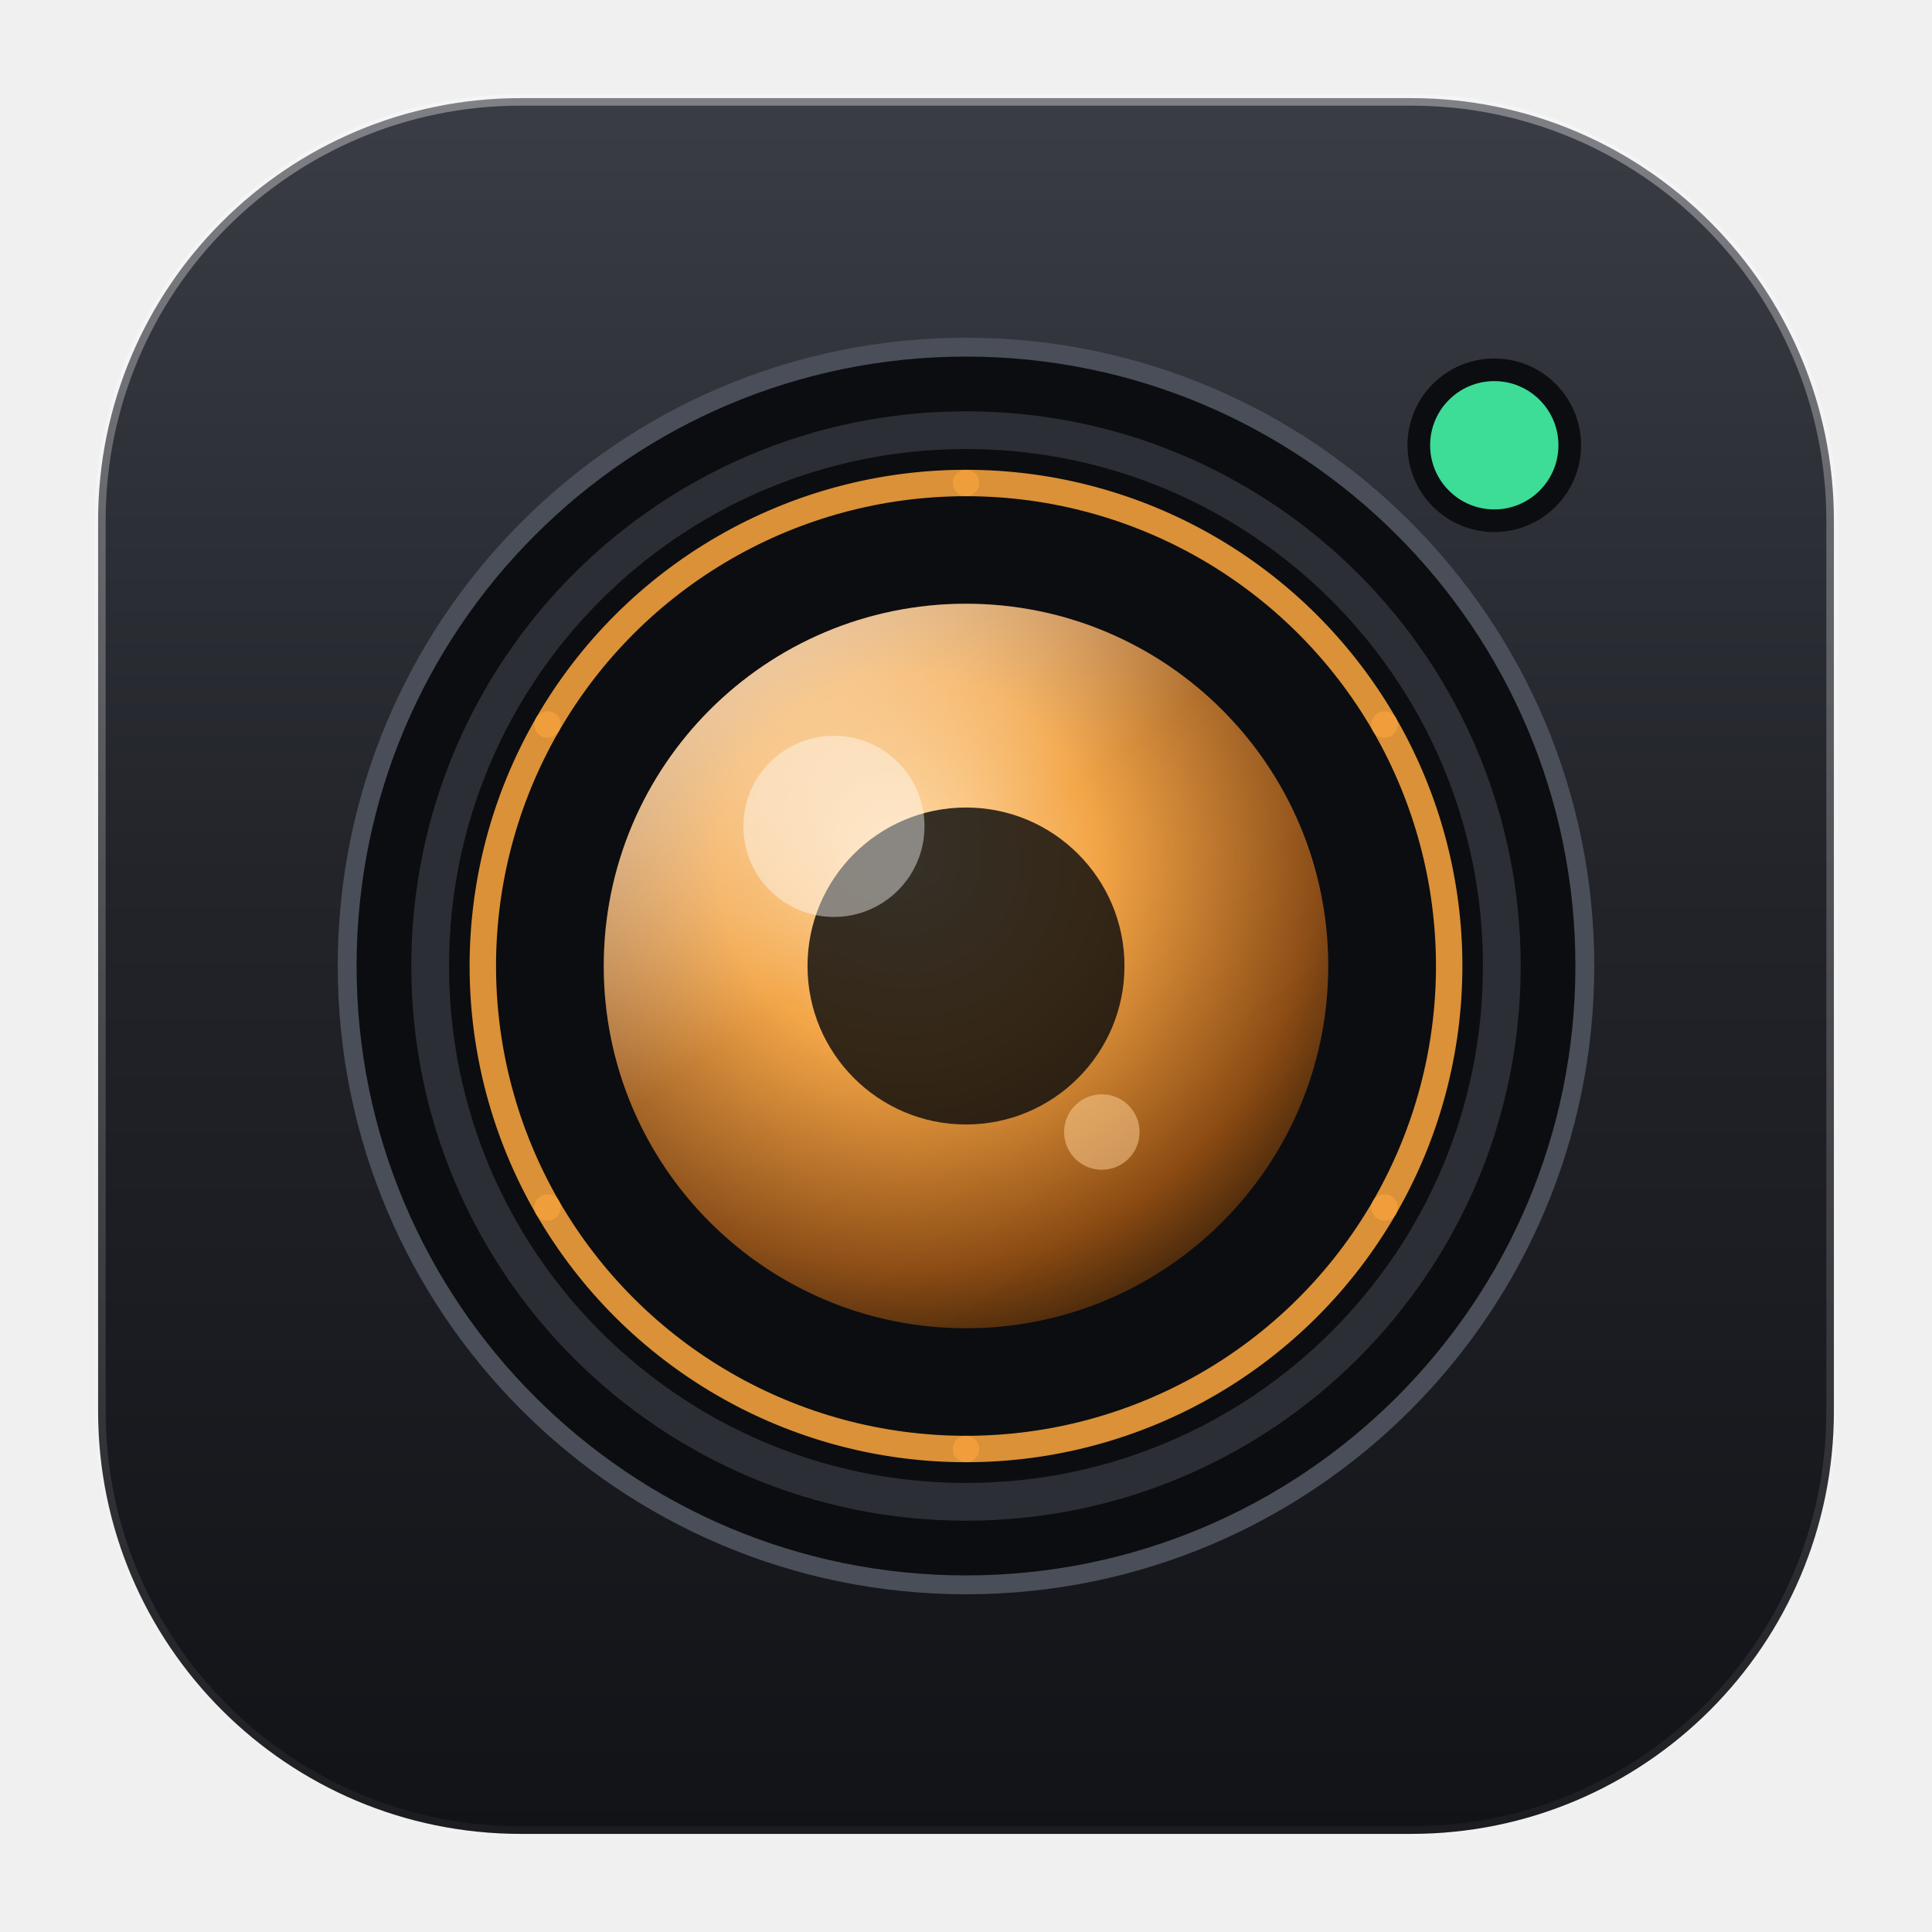
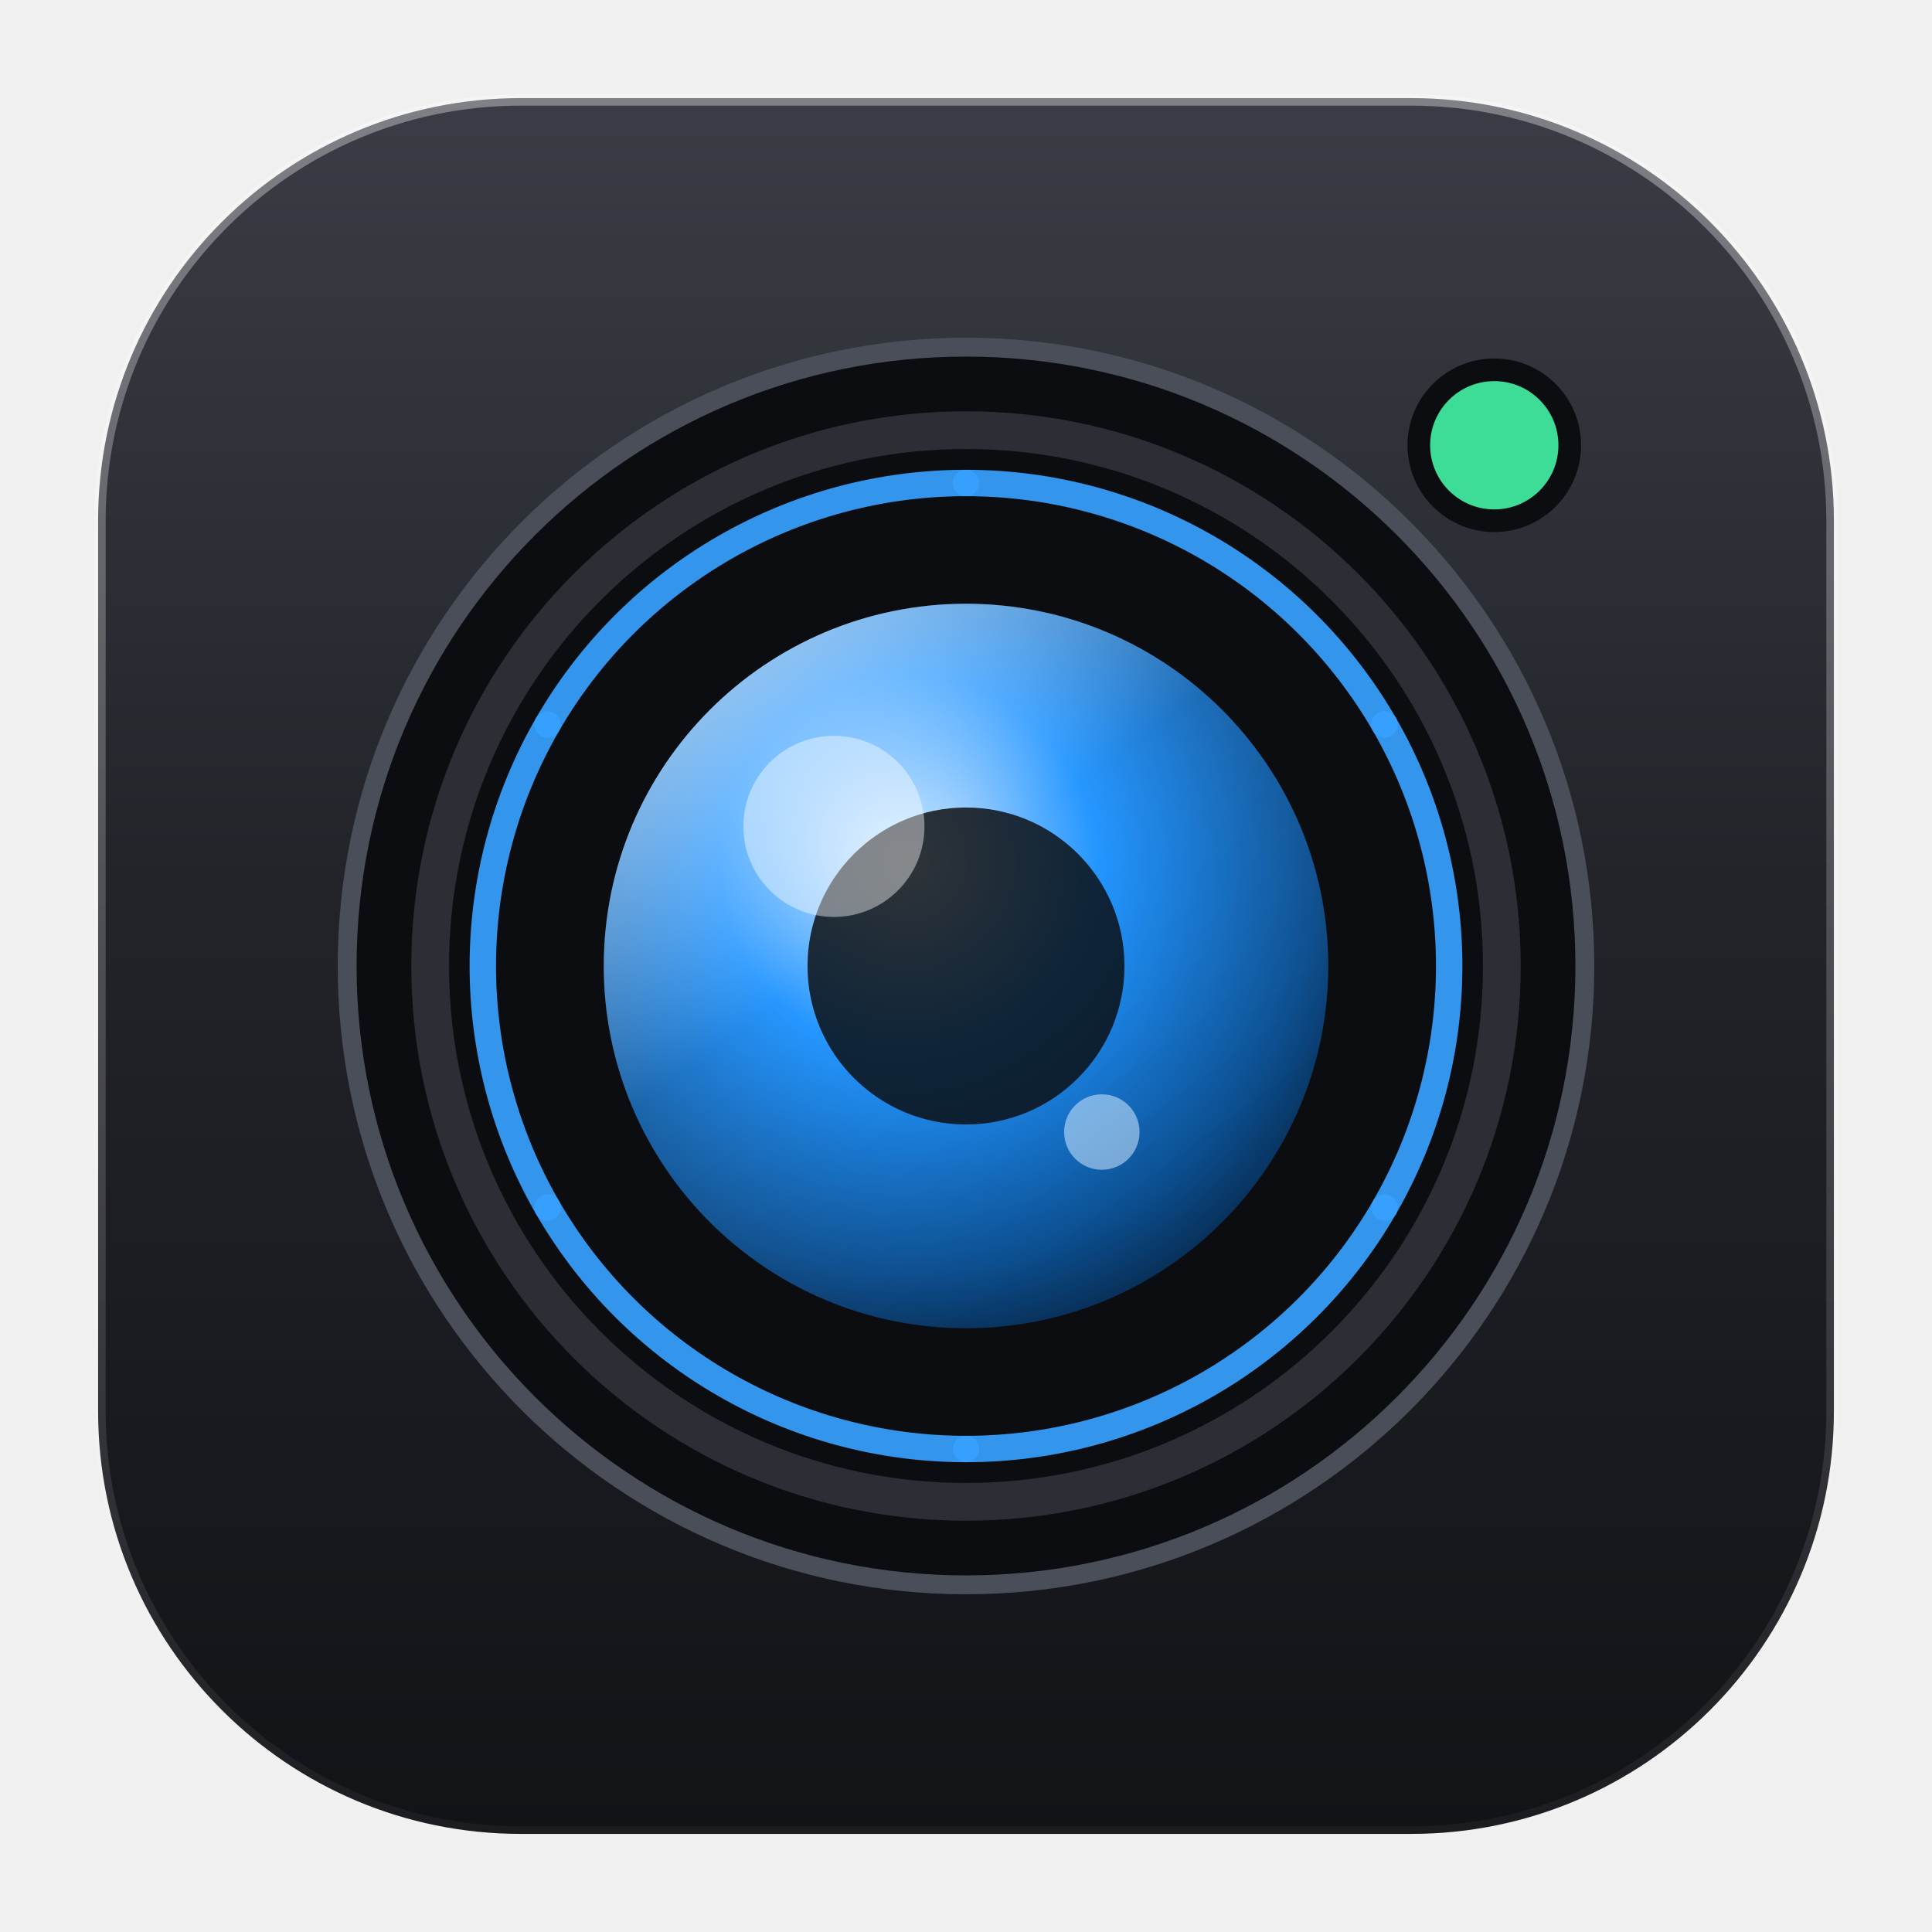
<svg xmlns="http://www.w3.org/2000/svg" width="512" height="512" viewBox="0 0 512 512">
  <defs>
    <linearGradient id="body" x1="0" y1="0" x2="0" y2="1">
      <stop offset="0" stop-color="#3A3D45" />
      <stop offset="0.45" stop-color="#22242A" />
      <stop offset="1" stop-color="#121317" />
    </linearGradient>
    <radialGradient id="iris" cx="0.42" cy="0.36" r="0.75">
-       <stop offset="0" stop-color="#FFD59B" />
-       <stop offset="0.35" stop-color="#F2A03C" />
-       <stop offset="0.75" stop-color="#8A4A12" />
-       <stop offset="1" stop-color="#1B1207" />
+       <stop offset="0" stop-color="#CFE8FF" />
+       <stop offset="0.35" stop-color="#1890FF" />
+       <stop offset="0.75" stop-color="#0B4E8F" />
+       <stop offset="1" stop-color="#06172B" />
    </radialGradient>
    <linearGradient id="glassSheen" x1="0.15" y1="0.1" x2="0.7" y2="0.85">
      <stop offset="0" stop-color="#FFFFFF" stop-opacity="0.55" />
      <stop offset="0.45" stop-color="#FFFFFF" stop-opacity="0.06" />
      <stop offset="1" stop-color="#FFFFFF" stop-opacity="0" />
    </linearGradient>
    <linearGradient id="rim" x1="0" y1="0" x2="0" y2="1">
      <stop offset="0" stop-color="#FFFFFF" stop-opacity="0.35" />
      <stop offset="1" stop-color="#FFFFFF" stop-opacity="0.04" />
    </linearGradient>
  </defs>
  <rect x="26" y="26" width="460" height="460" rx="112" fill="url(#body)" />
  <rect x="26.5" y="26.5" width="459" height="459" rx="111.5" fill="none" stroke="url(#rim)" stroke-width="3" />
  <circle cx="256" cy="256" r="164" fill="#0C0D10" />
  <circle cx="256" cy="256" r="164" fill="none" stroke="#4A4E58" stroke-width="5" />
  <circle cx="256" cy="256" r="142" fill="none" stroke="#2B2E35" stroke-width="10" />
-   <g fill="none" stroke="#F2A03C" stroke-opacity="0.9" stroke-width="7" stroke-linecap="round">
+   <g fill="none" stroke="#38A1FF" stroke-opacity="0.92" stroke-width="7" stroke-linecap="round">
    <path d="M256 128 A128 128 0 0 1 366.9 192" />
    <path d="M366.9 192 A128 128 0 0 1 366.9 320" />
    <path d="M366.9 320 A128 128 0 0 1 256 384" />
    <path d="M256 384 A128 128 0 0 1 145.1 320" />
    <path d="M145.1 320 A128 128 0 0 1 145.1 192" />
    <path d="M145.1 192 A128 128 0 0 1 256 128" />
  </g>
  <circle cx="256" cy="256" r="96" fill="url(#iris)" />
  <circle cx="256" cy="256" r="96" fill="url(#glassSheen)" />
  <circle cx="256" cy="256" r="42" fill="#0A0B0D" fill-opacity="0.82" />
  <circle cx="221" cy="219" r="24" fill="#FFFFFF" fill-opacity="0.42" />
-   <circle cx="292" cy="300" r="10" fill="#FFD59B" fill-opacity="0.5" />
+   <circle cx="292" cy="300" r="10" fill="#CFE8FF" fill-opacity="0.55" />
  <circle cx="396" cy="118" r="20" fill="#3DDC97" />
  <circle cx="396" cy="118" r="20" fill="none" stroke="#0C0D10" stroke-width="6" />
</svg>
